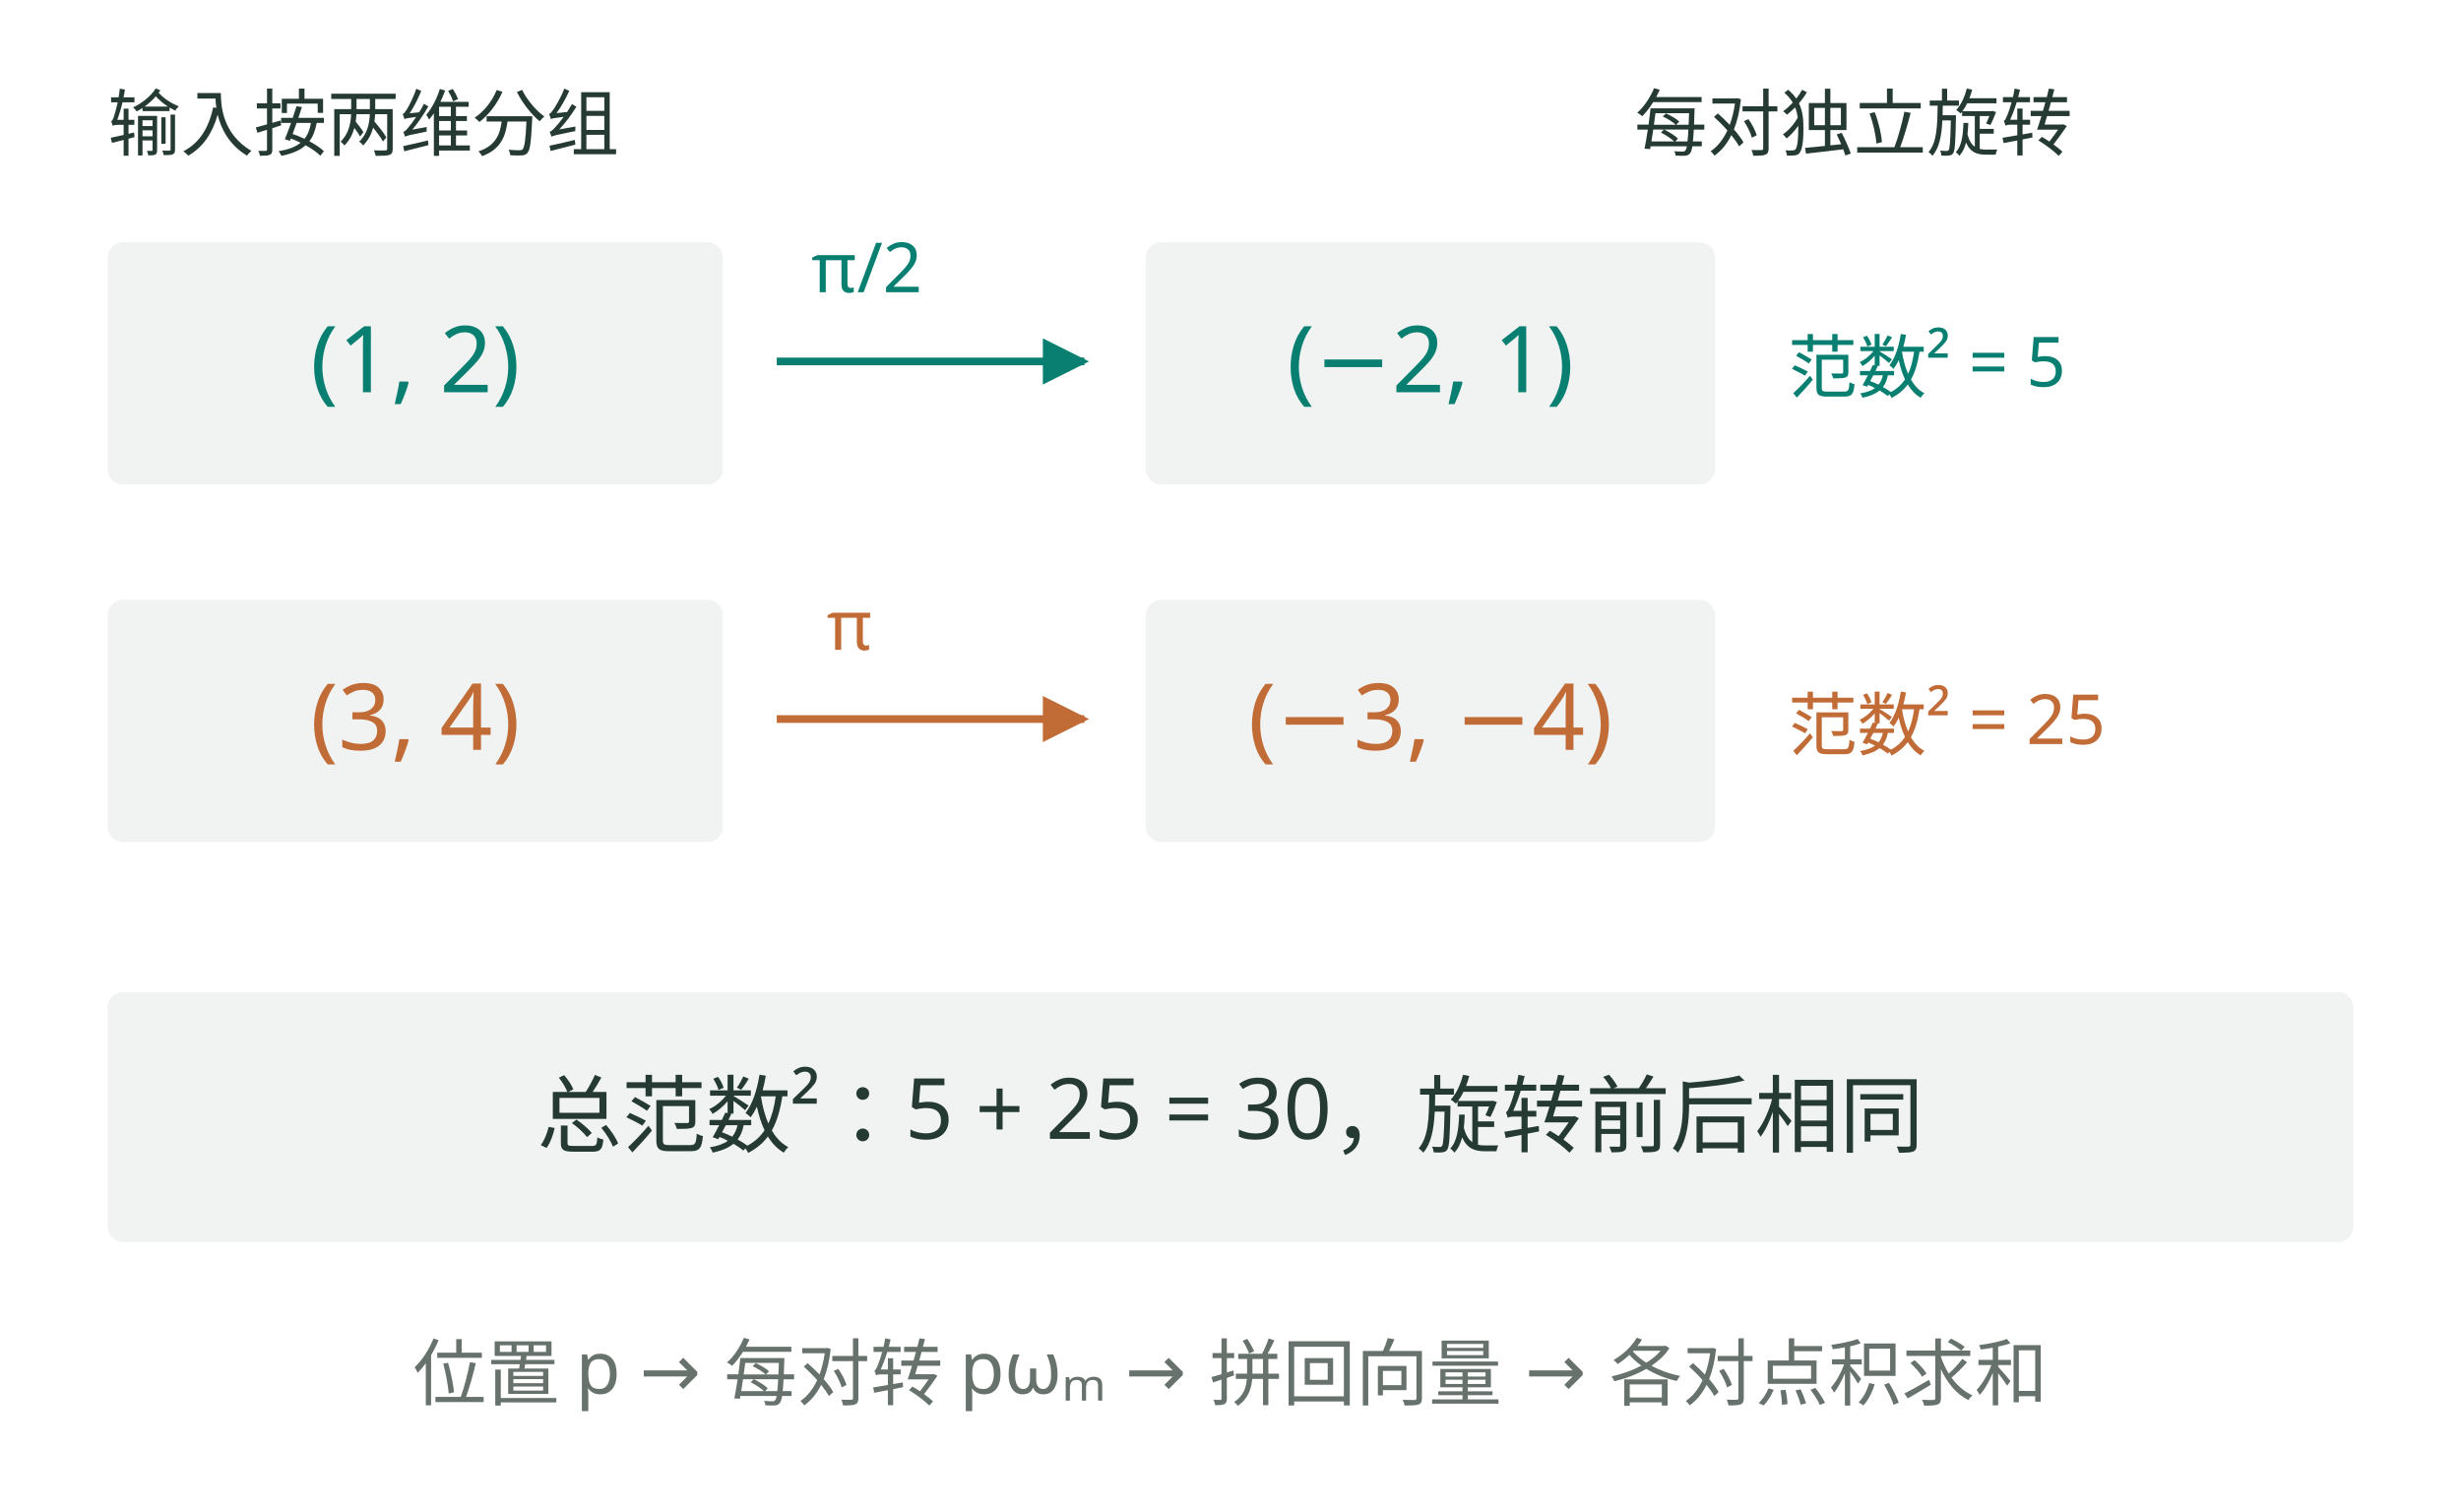
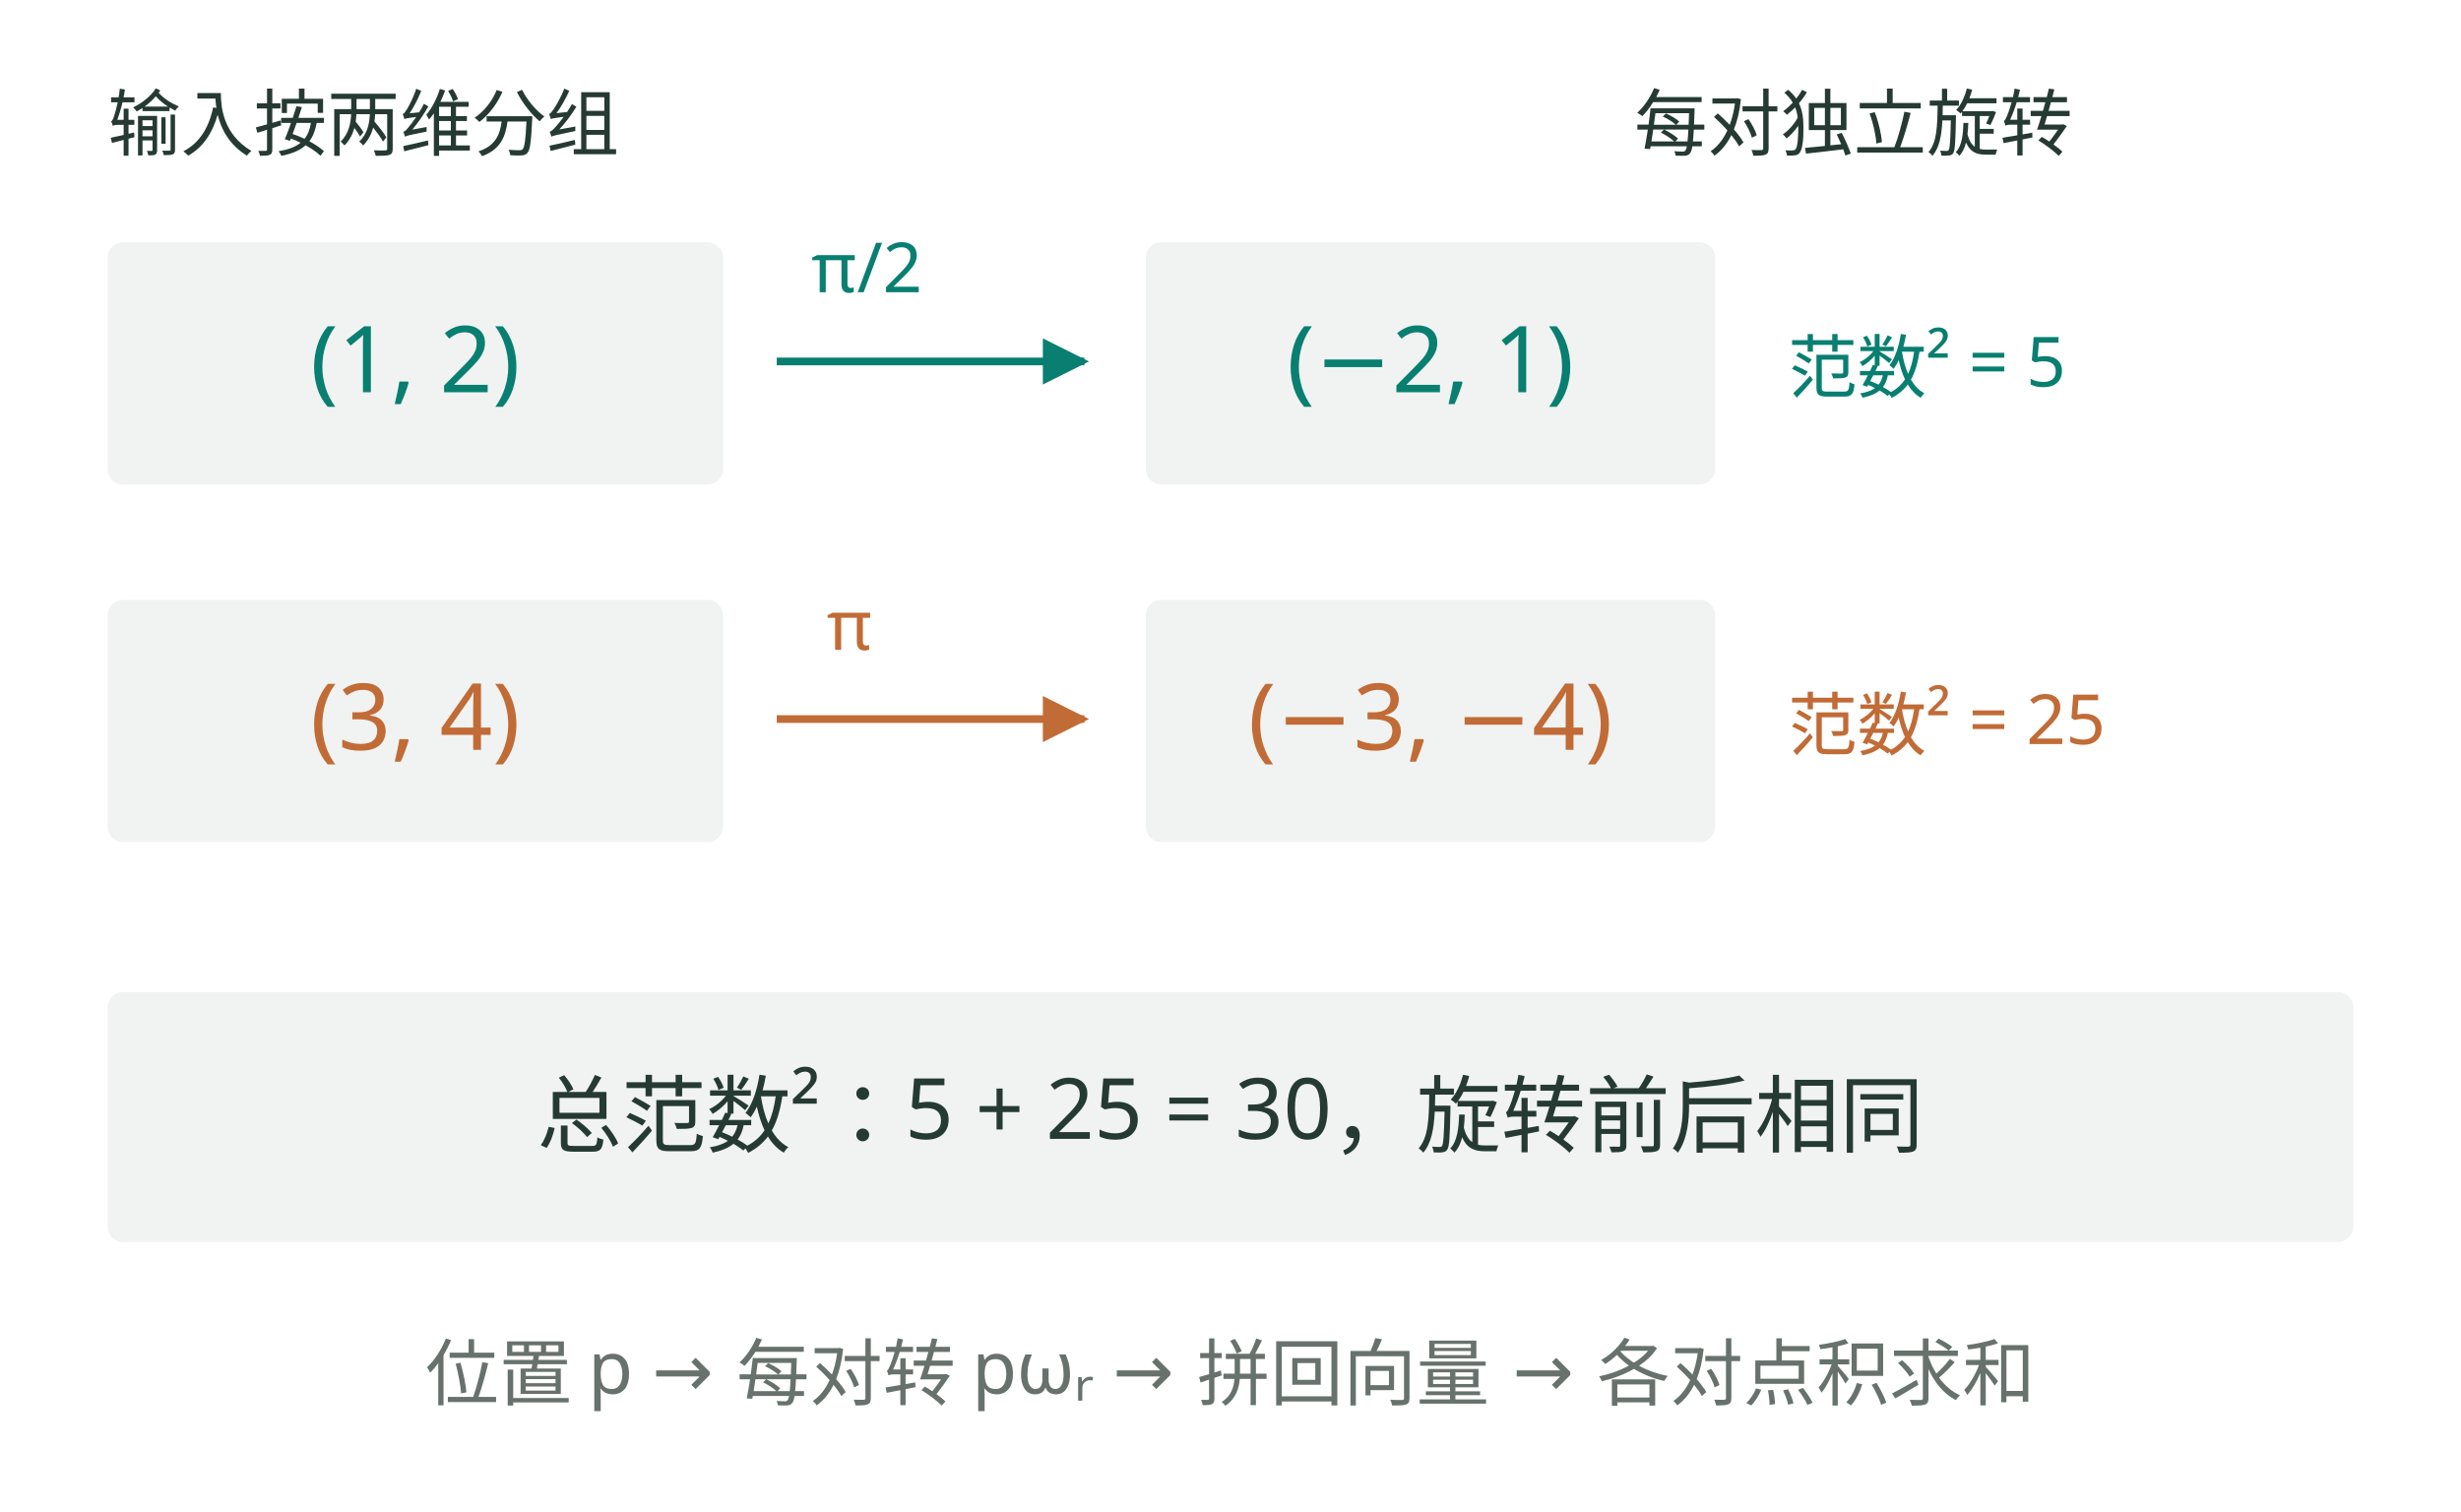
<svg xmlns="http://www.w3.org/2000/svg" viewBox="0 47 640 393" role="img" aria-labelledby="title desc">
  <defs>
    <marker id="green" viewBox="0 0 10 10" refX="9" refY="5" markerWidth="6" markerHeight="6" orient="auto">
      <path d="M0 0L10 5L0 10Z" fill="#087f70" />
    </marker>
    <marker id="red" viewBox="0 0 10 10" refX="9" refY="5" markerWidth="6" markerHeight="6" orient="auto">
      <path d="M0 0L10 5L0 10Z" fill="#c16b36" />
    </marker>
    <marker id="blue" viewBox="0 0 10 10" refX="9" refY="5" markerWidth="6" markerHeight="6" orient="auto">
      <path d="M0 0L10 5L0 10Z" fill="#3176b5" />
    </marker>
    <marker id="ink" viewBox="0 0 10 10" refX="9" refY="5" markerWidth="6" markerHeight="6" orient="auto">
      <path d="M0 0L10 5L0 10Z" fill="#263a34" />
    </marker>
  </defs>
  <g font-family="PingFang SC, Microsoft YaHei, sans-serif">
    <text x="28" y="86" font-size="19" fill="#263a34" text-anchor="start">输入按两维分组</text>
    <text x="425" y="86" font-size="19" fill="#263a34" text-anchor="start">每对独立旋转</text>
    <rect x="28" y="110" width="160" height="63" rx="4" fill="#f0f3f1" stroke="none" />
    <text x="108" y="149" font-size="24" fill="#087f70" text-anchor="middle">(1, 2)</text>
    <rect x="28" y="203" width="160" height="63" rx="4" fill="#f0f3f1" stroke="none" />
    <text x="108" y="242" font-size="24" fill="#c16b36" text-anchor="middle">(3, 4)</text>
    <line x1="202" y1="141" x2="282" y2="141" stroke="#087f70" stroke-width="2" marker-end="url(#green)" />
    <text x="211" y="123" font-size="18" fill="#087f70" text-anchor="start">π/2</text>
    <line x1="202" y1="234" x2="282" y2="234" stroke="#c16b36" stroke-width="2" marker-end="url(#red)" />
    <text x="215" y="216" font-size="18" fill="#c16b36" text-anchor="start">π</text>
    <rect x="298" y="110" width="148" height="63" rx="4" fill="#f0f3f1" stroke="none" />
    <text x="372" y="149" font-size="24" fill="#087f70" text-anchor="middle">(−2, 1)</text>
    <rect x="298" y="203" width="148" height="63" rx="4" fill="#f0f3f1" stroke="none" />
    <text x="372" y="242" font-size="24" fill="#c16b36" text-anchor="middle">(−3, −4)</text>
    <text x="465" y="149" font-size="18" fill="#087f70" text-anchor="start">范数² = 5</text>
    <text x="465" y="242" font-size="18" fill="#c16b36" text-anchor="start">范数² = 25</text>
    <rect x="28" y="305" width="584" height="65" rx="4" fill="#f0f3f1" stroke="none" />
    <text x="320" y="345" font-size="22" fill="#263a34" text-anchor="middle">总范数²：5 + 25 = 30，旋转前后相同</text>
-     <text x="320" y="411" font-size="19" fill="#68726d" text-anchor="middle">位置 p → 每对转 pωₘ → 拼回向量 → 各对点积求和</text>
+     <text x="320" y="411" font-size="19" fill="#68726d" text-anchor="middle">位置 p → 每对转 pωᵣ → 拼回向量 → 各对点积求和</text>
  </g>
</svg>
